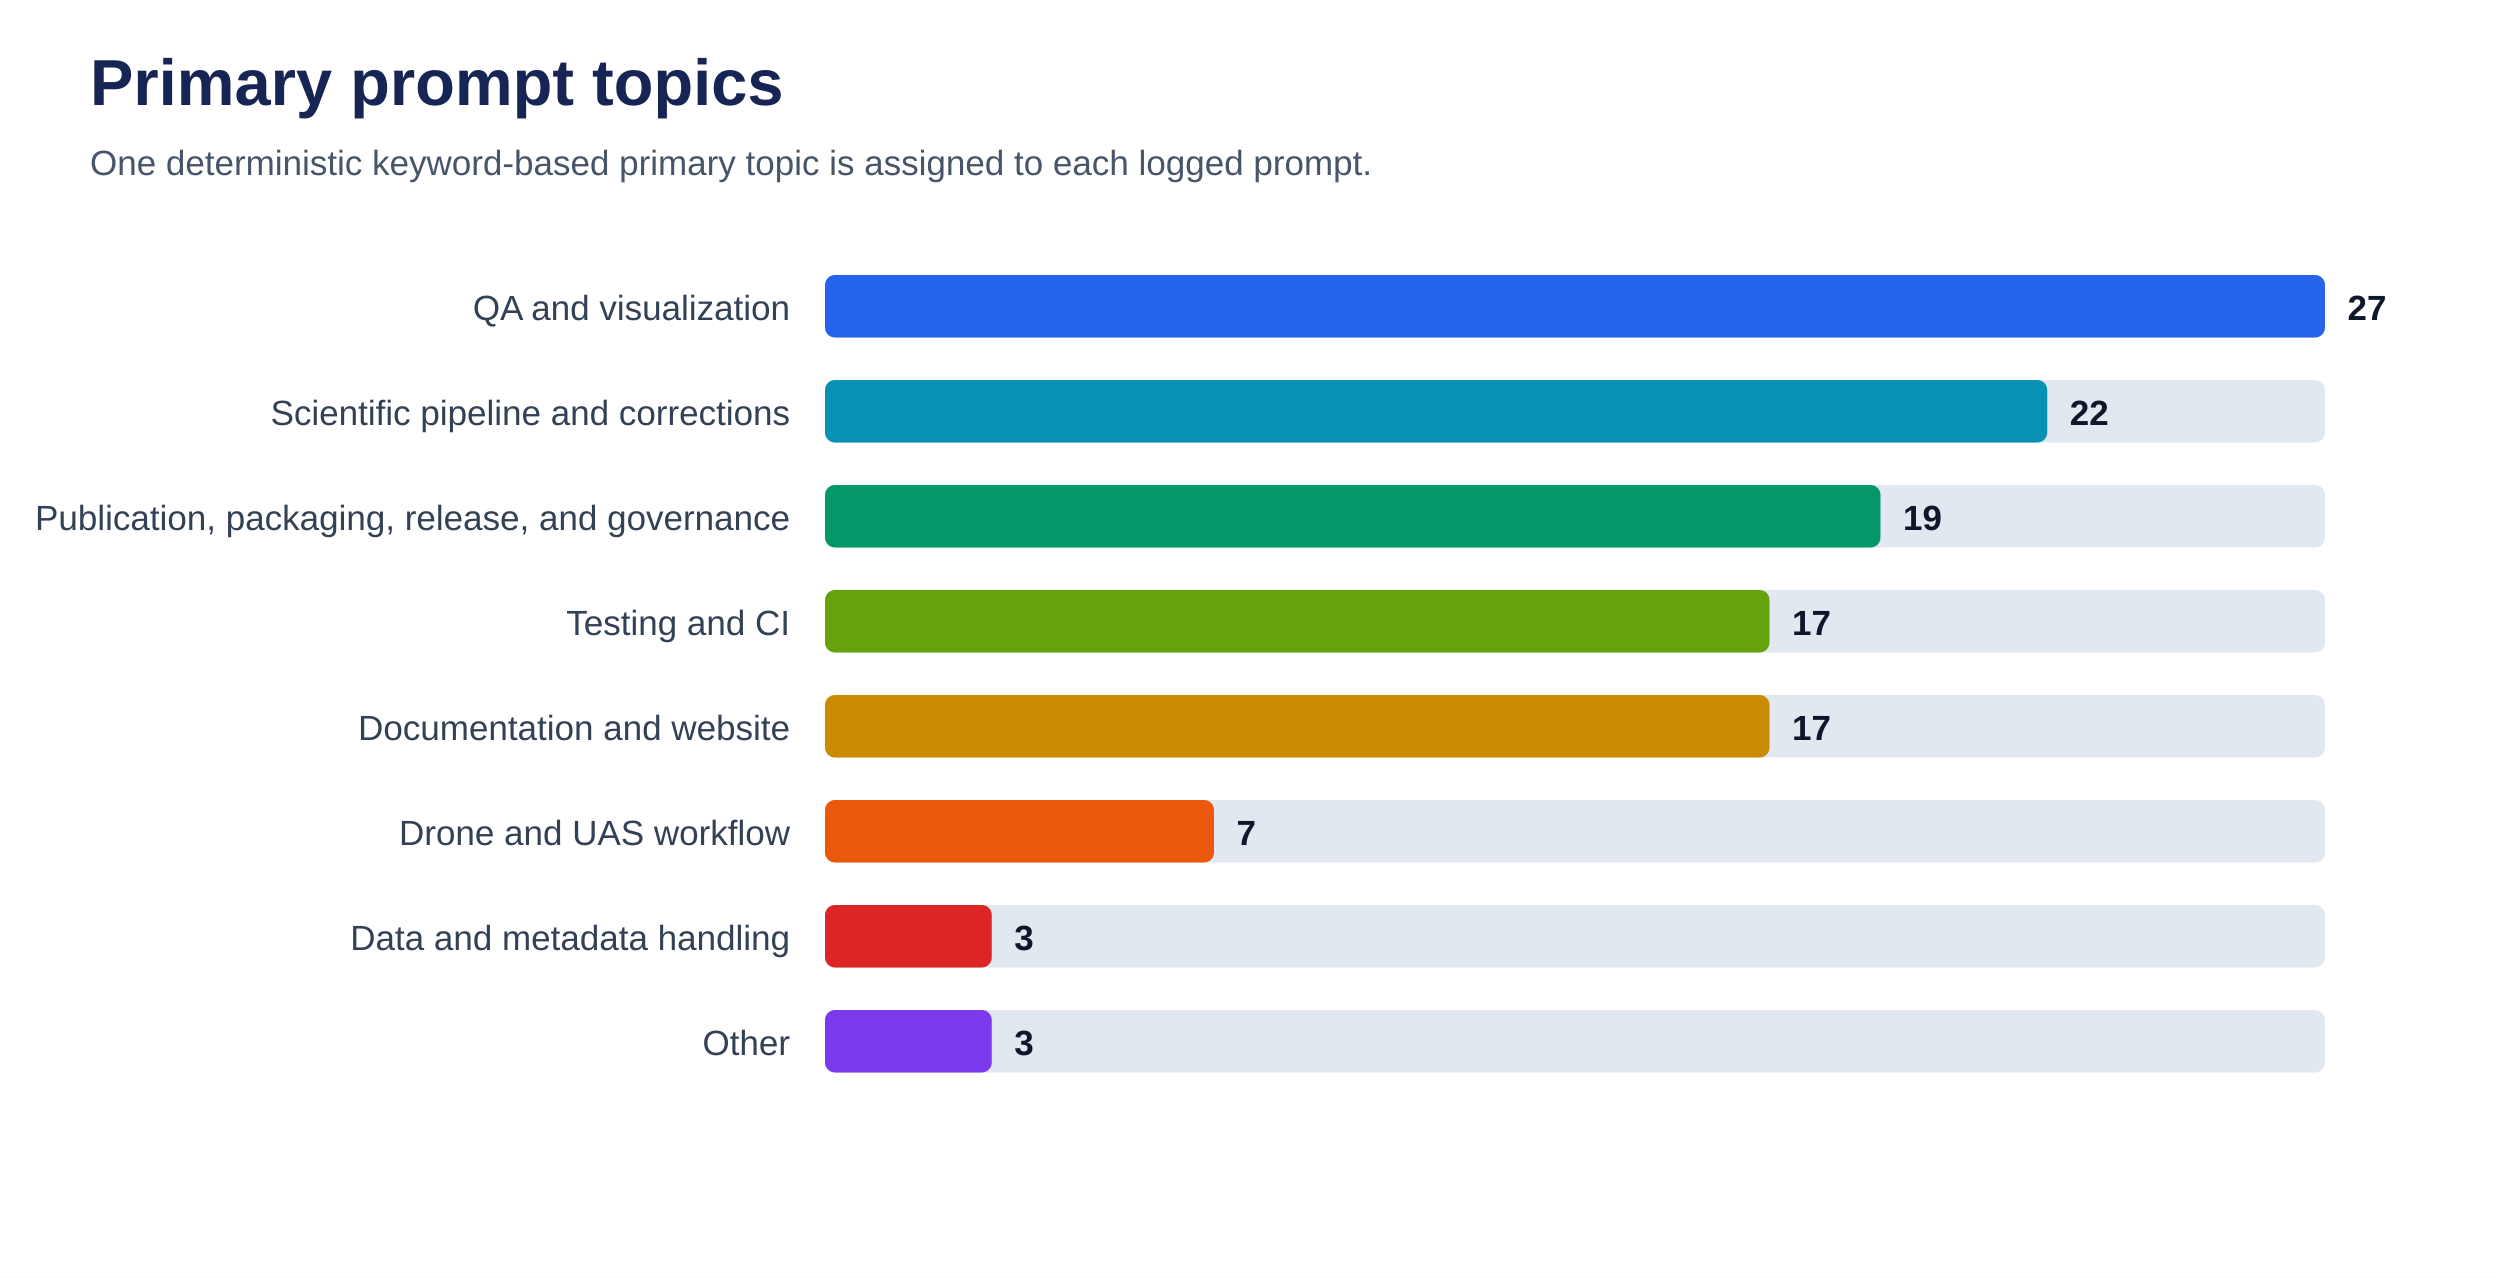
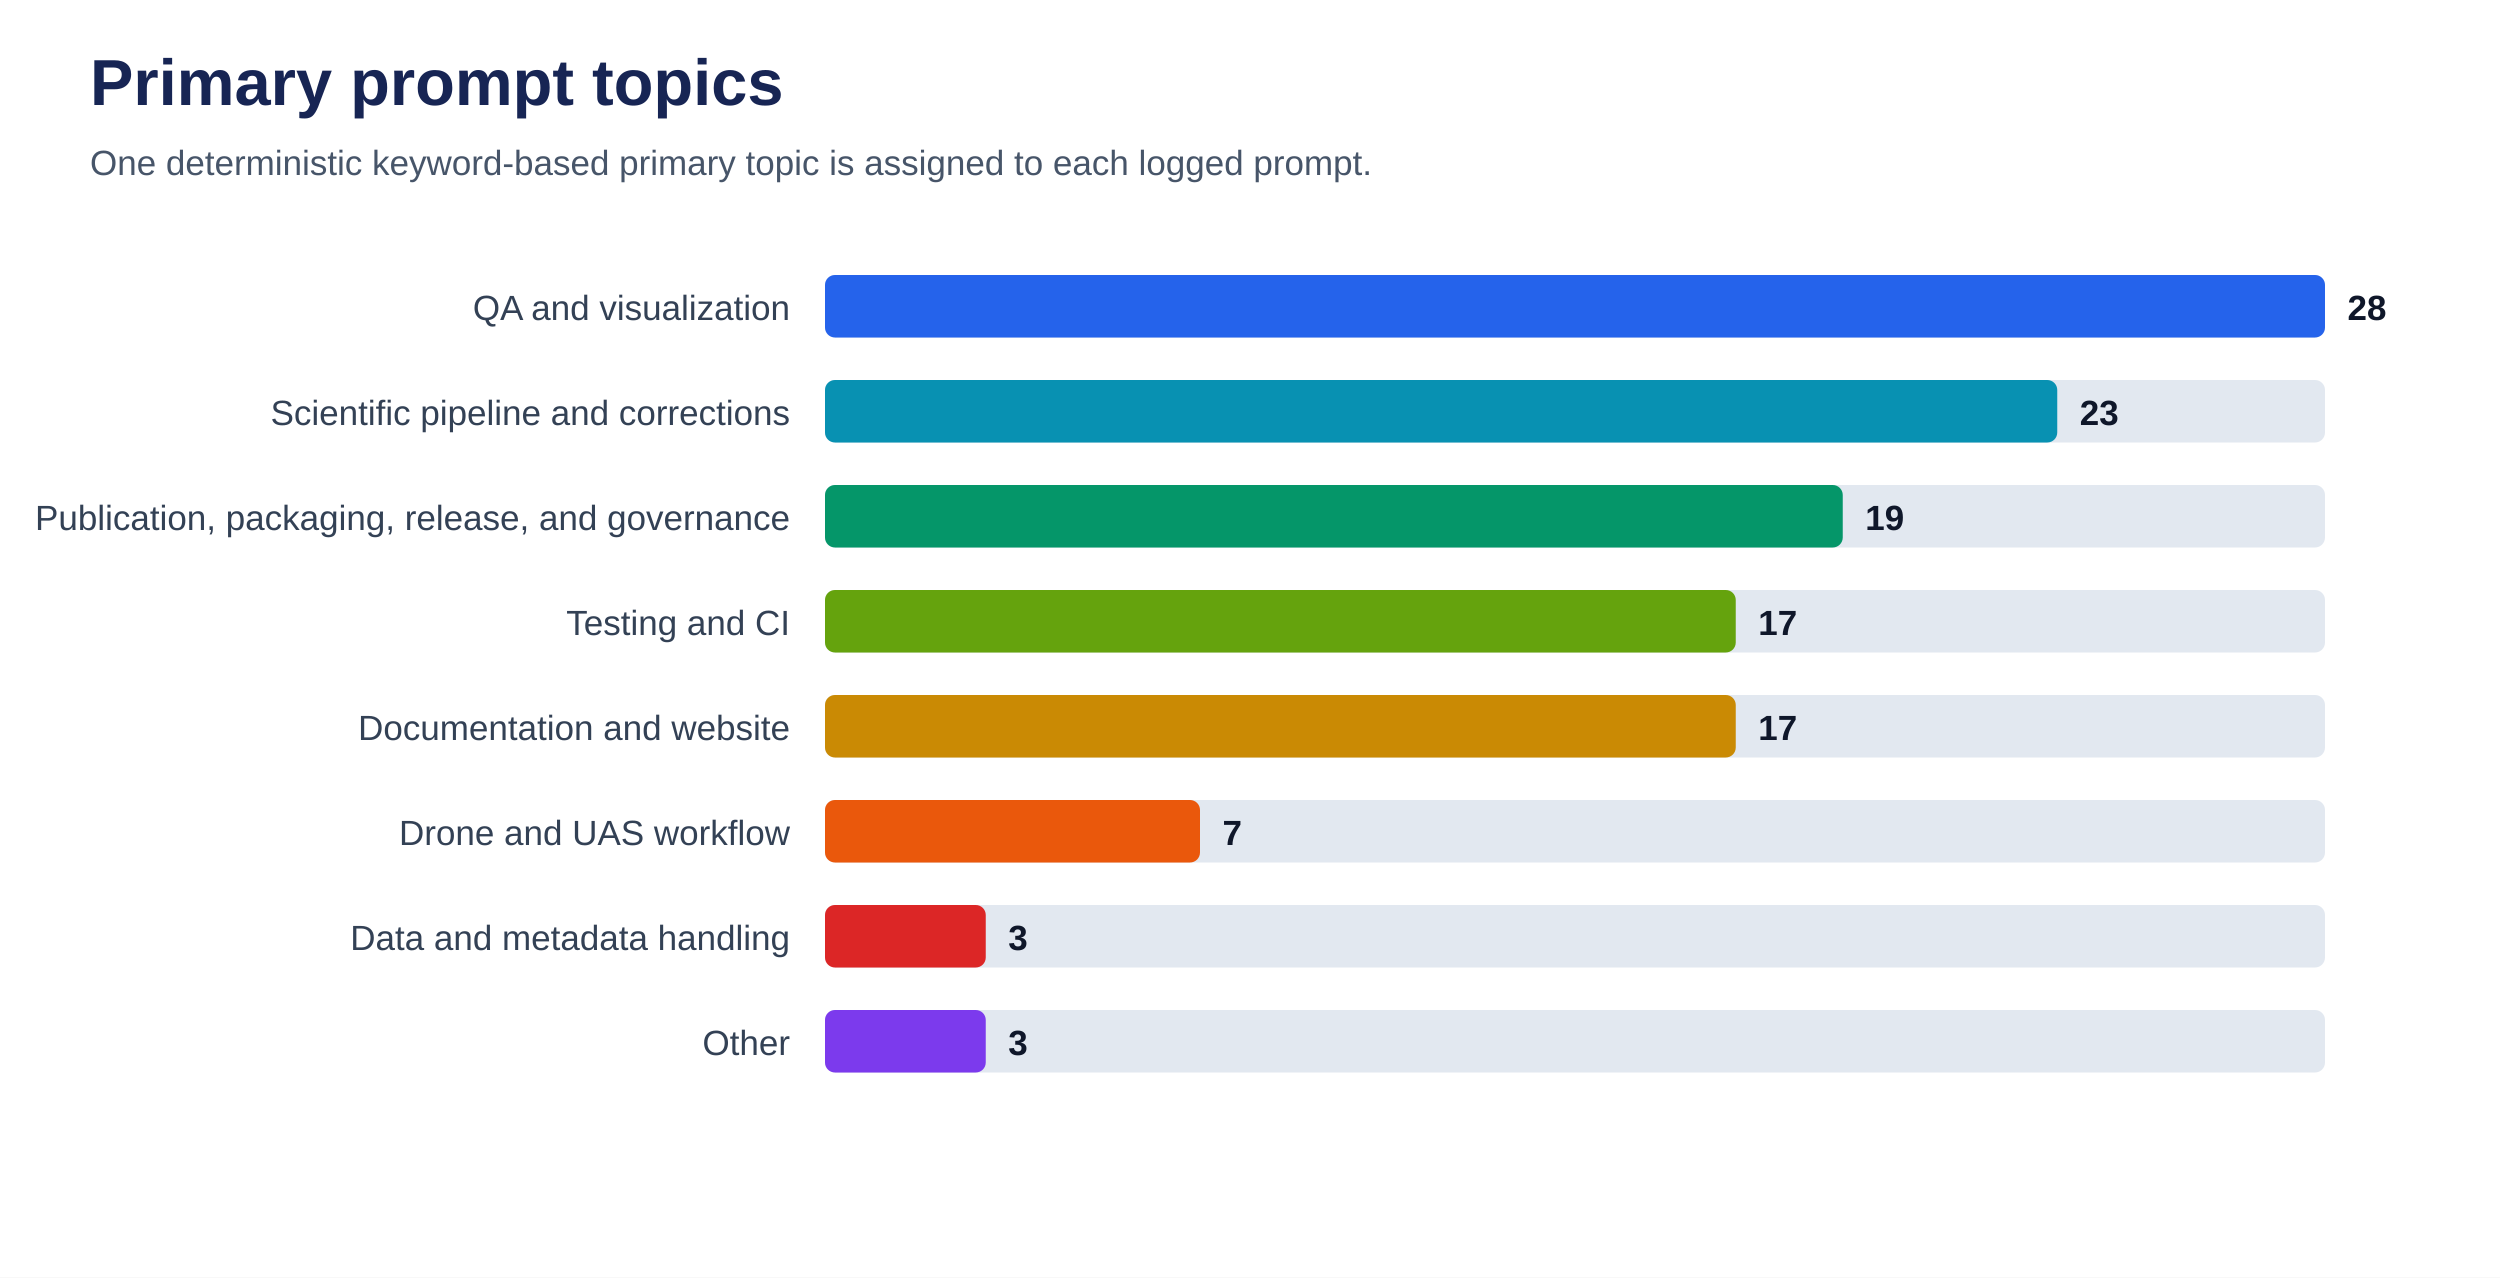
<svg xmlns="http://www.w3.org/2000/svg" viewBox="0 0 1000 511" role="img" aria-labelledby="title desc">
  <rect width="100%" height="100%" fill="#ffffff" />
  <text x="36" y="42" font-family="Arial, sans-serif" font-size="26" font-weight="700" fill="#172554">Primary prompt topics</text>
  <text x="36" y="70" font-family="Arial, sans-serif" font-size="14" fill="#475569">One deterministic keyword-based primary topic is assigned to each logged prompt.</text>
  <text x="316" y="128" text-anchor="end" font-family="Arial, sans-serif" font-size="14" fill="#334155">QA and visualization</text>
  <rect x="330" y="110" width="600" height="25" rx="4" fill="#e2e8f0" />
  <rect x="330" y="110" width="600.0" height="25" rx="4" fill="#2563eb" />
-   <text x="939.0" y="128" font-family="Arial, sans-serif" font-size="14" font-weight="700" fill="#0f172a">27</text>
+   <text x="939.0" y="128" font-family="Arial, sans-serif" font-size="14" font-weight="700" fill="#0f172a">28</text>
  <text x="316" y="170" text-anchor="end" font-family="Arial, sans-serif" font-size="14" fill="#334155">Scientific pipeline and corrections</text>
  <rect x="330" y="152" width="600" height="25" rx="4" fill="#e2e8f0" />
-   <rect x="330" y="152" width="488.9" height="25" rx="4" fill="#0891b2" />
-   <text x="827.9" y="170" font-family="Arial, sans-serif" font-size="14" font-weight="700" fill="#0f172a">22</text>
+   <rect x="330" y="152" width="492.9" height="25" rx="4" fill="#0891b2" />
+   <text x="831.9" y="170" font-family="Arial, sans-serif" font-size="14" font-weight="700" fill="#0f172a">23</text>
  <text x="316" y="212" text-anchor="end" font-family="Arial, sans-serif" font-size="14" fill="#334155">Publication, packaging, release, and governance</text>
  <rect x="330" y="194" width="600" height="25" rx="4" fill="#e2e8f0" />
-   <rect x="330" y="194" width="422.2" height="25" rx="4" fill="#059669" />
-   <text x="761.2" y="212" font-family="Arial, sans-serif" font-size="14" font-weight="700" fill="#0f172a">19</text>
+   <rect x="330" y="194" width="407.1" height="25" rx="4" fill="#059669" />
+   <text x="746.1" y="212" font-family="Arial, sans-serif" font-size="14" font-weight="700" fill="#0f172a">19</text>
  <text x="316" y="254" text-anchor="end" font-family="Arial, sans-serif" font-size="14" fill="#334155">Testing and CI</text>
  <rect x="330" y="236" width="600" height="25" rx="4" fill="#e2e8f0" />
-   <rect x="330" y="236" width="377.8" height="25" rx="4" fill="#65a30d" />
-   <text x="716.8" y="254" font-family="Arial, sans-serif" font-size="14" font-weight="700" fill="#0f172a">17</text>
+   <rect x="330" y="236" width="364.3" height="25" rx="4" fill="#65a30d" />
+   <text x="703.3" y="254" font-family="Arial, sans-serif" font-size="14" font-weight="700" fill="#0f172a">17</text>
  <text x="316" y="296" text-anchor="end" font-family="Arial, sans-serif" font-size="14" fill="#334155">Documentation and website</text>
  <rect x="330" y="278" width="600" height="25" rx="4" fill="#e2e8f0" />
-   <rect x="330" y="278" width="377.8" height="25" rx="4" fill="#ca8a04" />
-   <text x="716.8" y="296" font-family="Arial, sans-serif" font-size="14" font-weight="700" fill="#0f172a">17</text>
+   <rect x="330" y="278" width="364.3" height="25" rx="4" fill="#ca8a04" />
+   <text x="703.3" y="296" font-family="Arial, sans-serif" font-size="14" font-weight="700" fill="#0f172a">17</text>
  <text x="316" y="338" text-anchor="end" font-family="Arial, sans-serif" font-size="14" fill="#334155">Drone and UAS workflow</text>
  <rect x="330" y="320" width="600" height="25" rx="4" fill="#e2e8f0" />
-   <rect x="330" y="320" width="155.6" height="25" rx="4" fill="#ea580c" />
-   <text x="494.6" y="338" font-family="Arial, sans-serif" font-size="14" font-weight="700" fill="#0f172a">7</text>
+   <rect x="330" y="320" width="150.0" height="25" rx="4" fill="#ea580c" />
+   <text x="489.0" y="338" font-family="Arial, sans-serif" font-size="14" font-weight="700" fill="#0f172a">7</text>
  <text x="316" y="380" text-anchor="end" font-family="Arial, sans-serif" font-size="14" fill="#334155">Data and metadata handling</text>
  <rect x="330" y="362" width="600" height="25" rx="4" fill="#e2e8f0" />
-   <rect x="330" y="362" width="66.7" height="25" rx="4" fill="#dc2626" />
-   <text x="405.7" y="380" font-family="Arial, sans-serif" font-size="14" font-weight="700" fill="#0f172a">3</text>
+   <rect x="330" y="362" width="64.3" height="25" rx="4" fill="#dc2626" />
+   <text x="403.3" y="380" font-family="Arial, sans-serif" font-size="14" font-weight="700" fill="#0f172a">3</text>
  <text x="316" y="422" text-anchor="end" font-family="Arial, sans-serif" font-size="14" fill="#334155">Other</text>
  <rect x="330" y="404" width="600" height="25" rx="4" fill="#e2e8f0" />
-   <rect x="330" y="404" width="66.7" height="25" rx="4" fill="#7c3aed" />
-   <text x="405.7" y="422" font-family="Arial, sans-serif" font-size="14" font-weight="700" fill="#0f172a">3</text>
+   <rect x="330" y="404" width="64.3" height="25" rx="4" fill="#7c3aed" />
+   <text x="403.3" y="422" font-family="Arial, sans-serif" font-size="14" font-weight="700" fill="#0f172a">3</text>
</svg>
